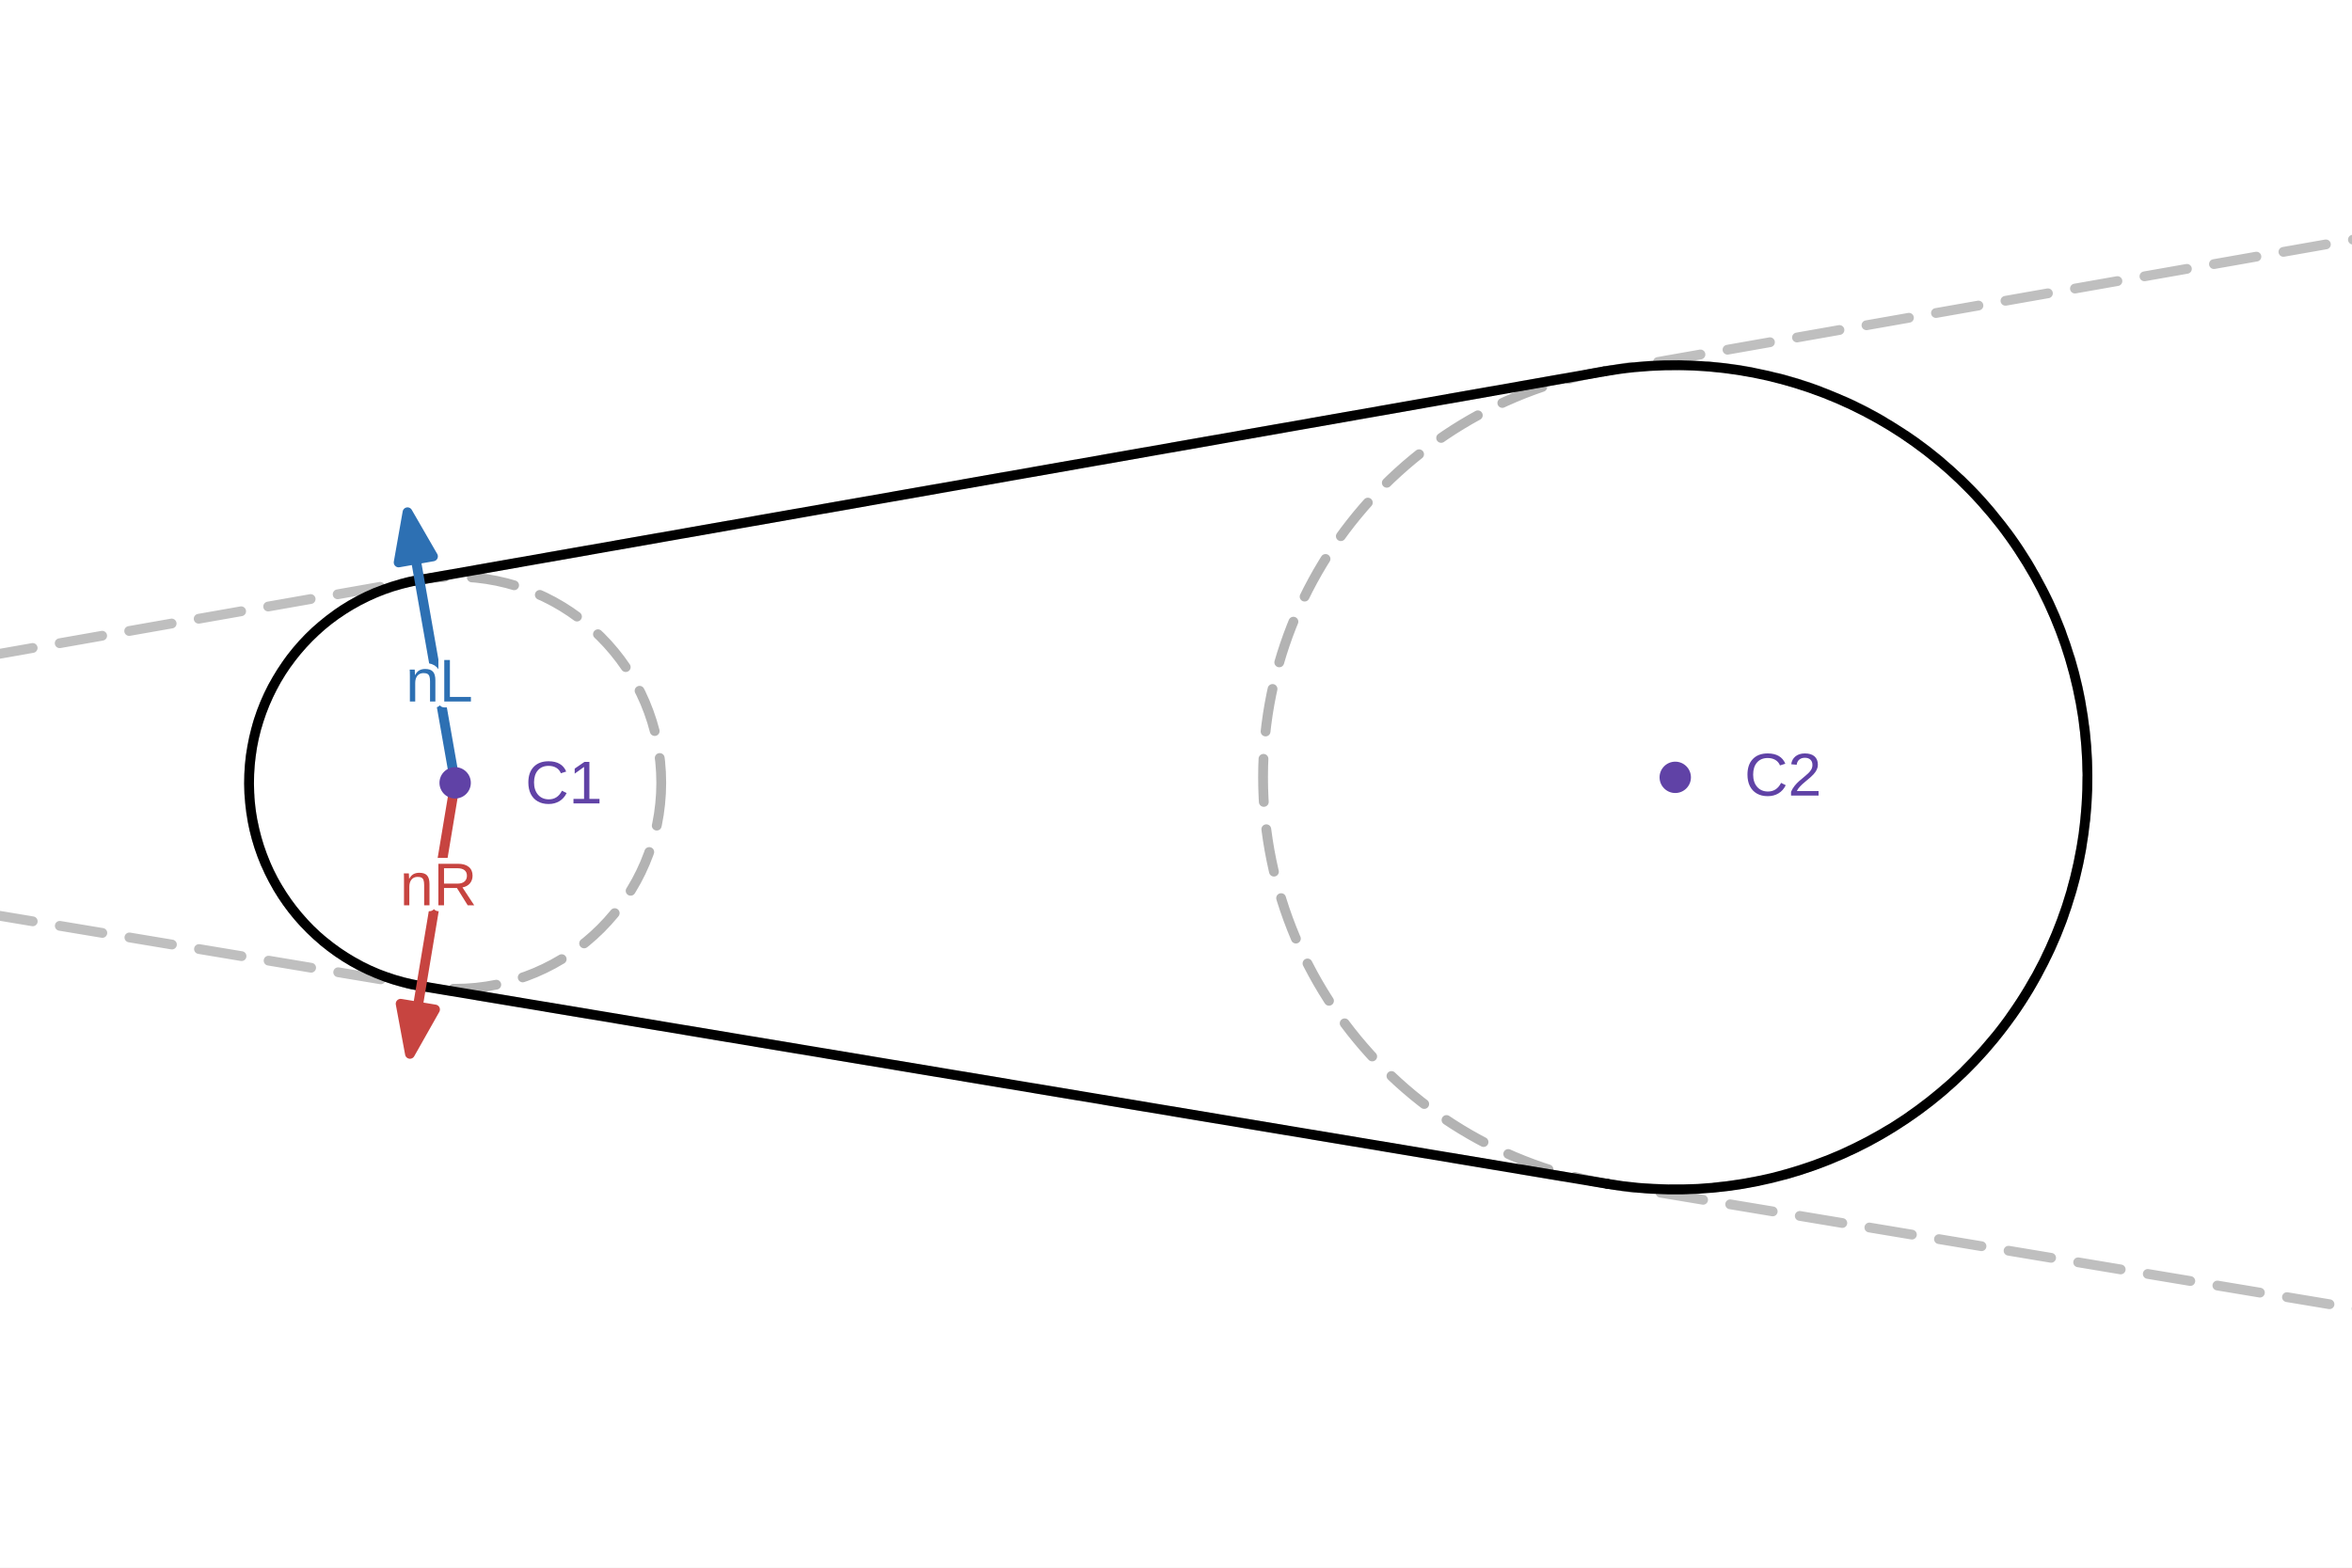
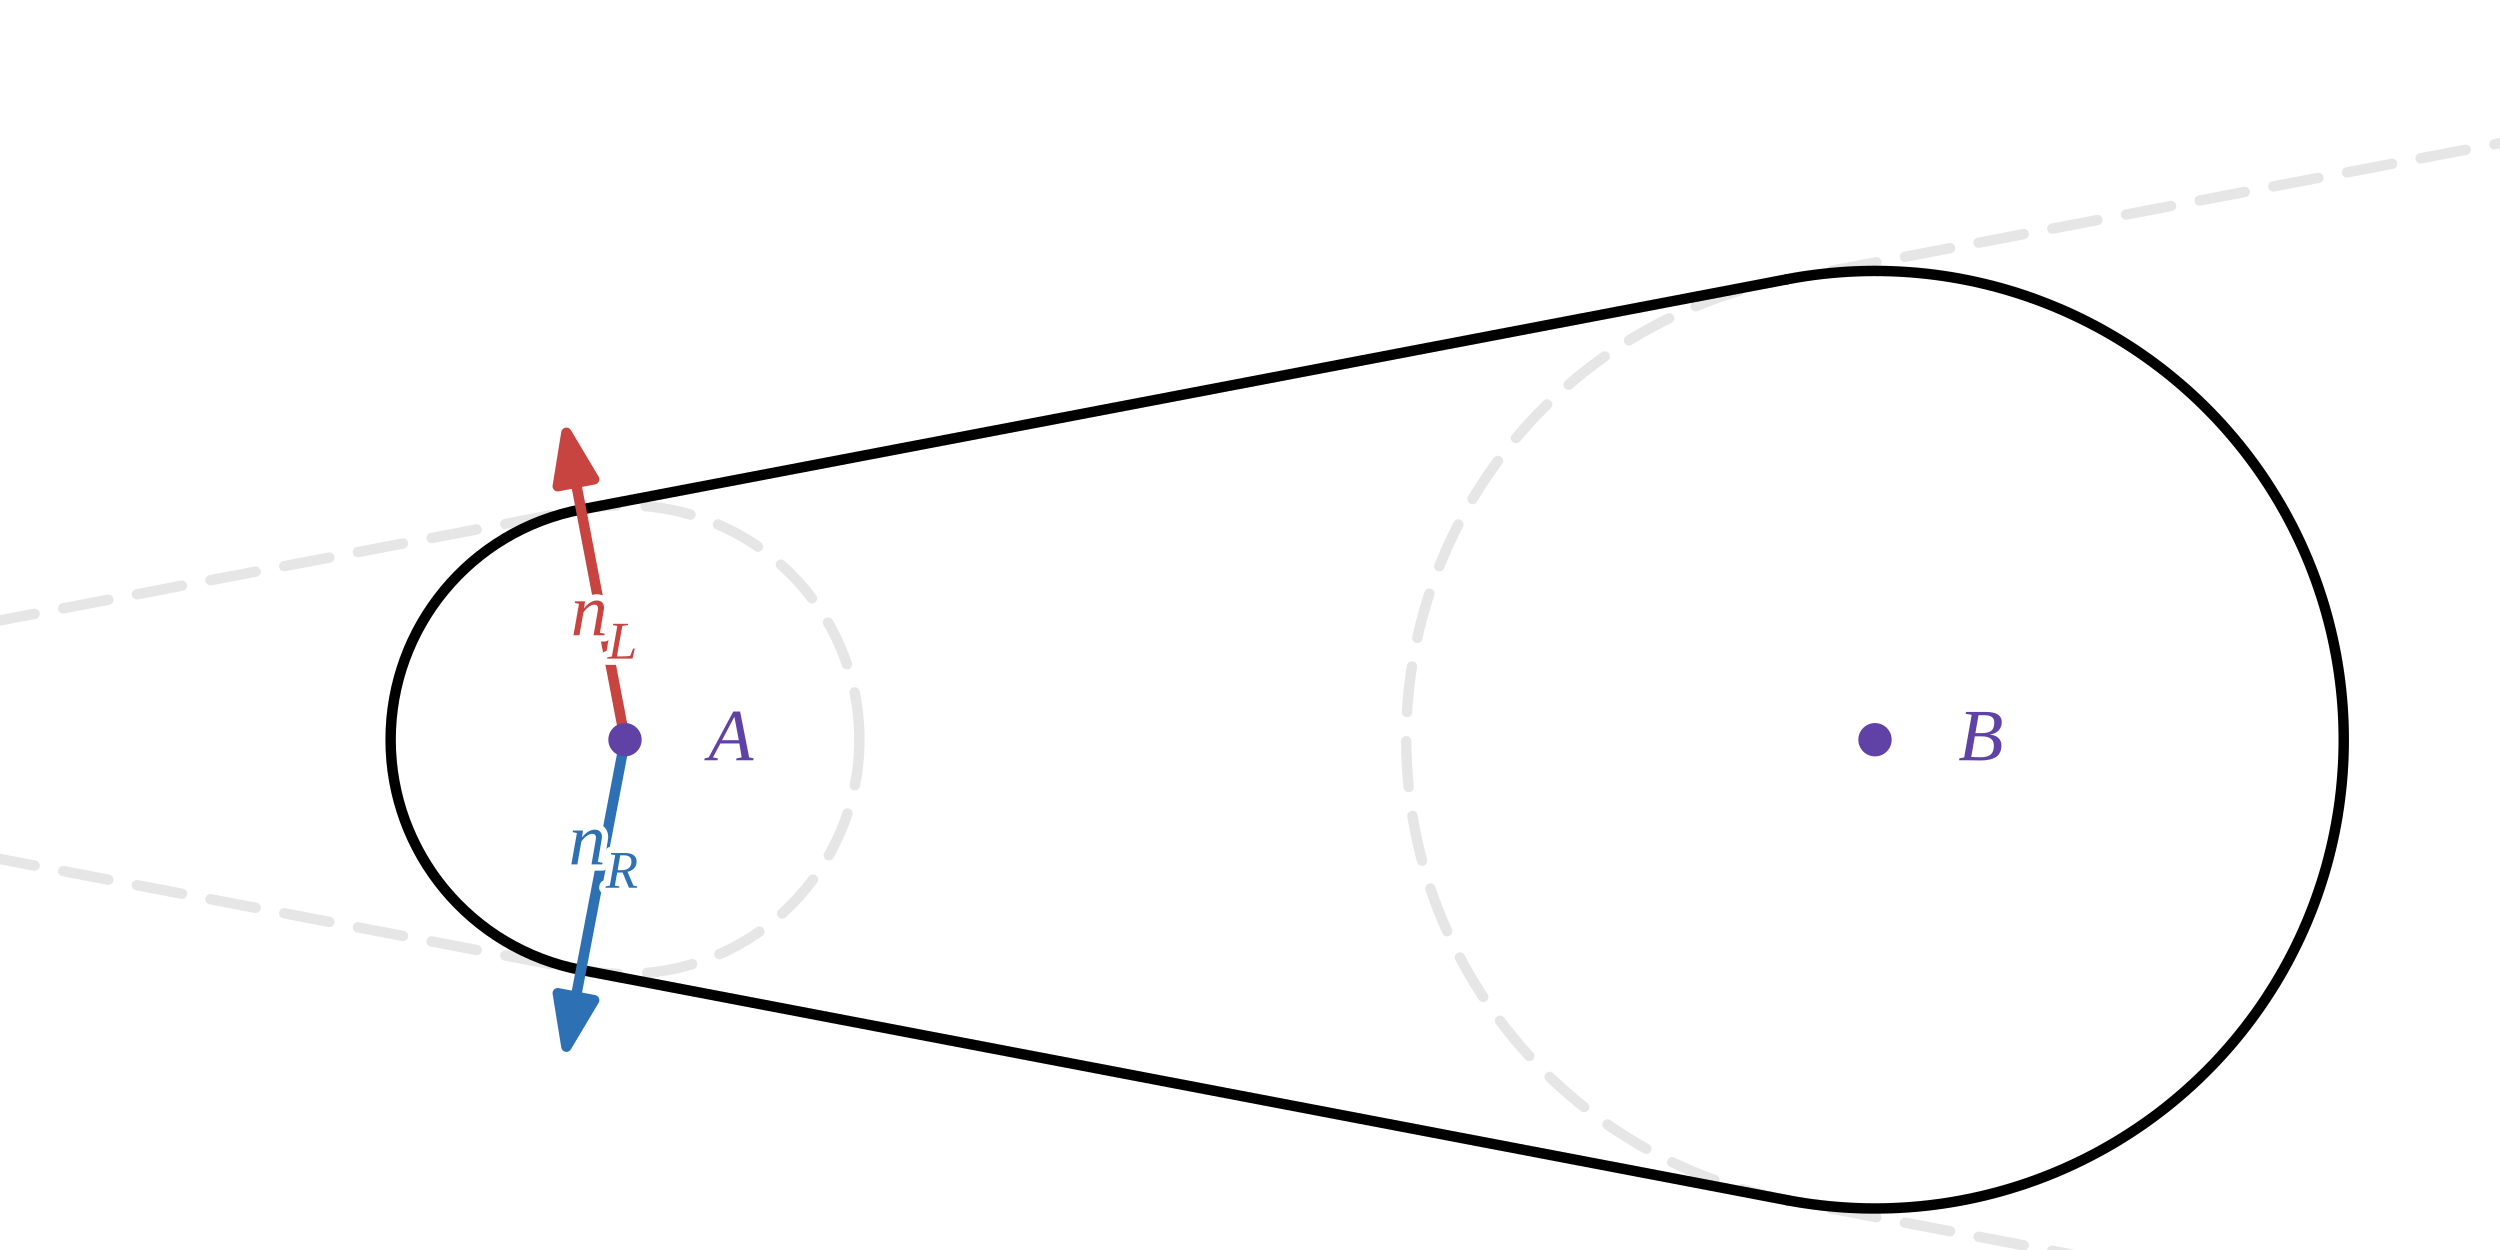
- <svg xmlns="http://www.w3.org/2000/svg" version="1.1" width="1200" height="800">
+ <svg xmlns="http://www.w3.org/2000/svg" version="1.1" width="600" height="300">
  <defs />
-   <g transform="scale(2,2)">
-     <g id="background-5f60792d">
-       <rect fill="white" stroke="none" x="0" y="0" width="600" height="400" class="dcg-svg-background" />
+   <g transform="scale(1,1)">
+     <g id="background-dc12bfed">
+       <rect fill="white" stroke="none" x="0" y="0" width="600" height="300" class="dcg-svg-background" />
    </g>
-     <g id="graphpaper-5f60792d">
-       <g id="axis-5f60792d">
+     <g id="graphpaper-dc12bfed">
+       <g id="axis-dc12bfed">
        <g>
          <g>
            <path fill="none" stroke="rgb(0,0,0)" class="dcg-svg-tickmark" paint-order="fill stroke markers" d="" stroke-opacity="0.9" stroke-miterlimit="2" stroke-width="1.5" stroke-dasharray="" />
          </g>
        </g>
      </g>
    </g>
-     <g id="expressions-5f60792d">
-       <g id="sketch-5f60792d">
-         <path fill="#000000" stroke="none" paint-order="stroke fill markers" d="" fill-opacity="0.4" />
+     <g id="expressions-dc12bfed">
+       <g id="sketch-dc12bfed" />
+       <g id="sketch-dc12bfed" />
+       <g id="sketch-dc12bfed">
+         <path fill="black" stroke="none" paint-order="stroke fill markers" d="" fill-opacity="0.4" />
        <g>
-           <path fill="none" stroke="#000000" class="dcg-svg-curve" paint-order="fill stroke markers" d=" M 168.686 199.745 A 52.576 52.576 0 1 1 168.686 199.692" stroke-linecap="round" stroke-linejoin="round" stroke-miterlimit="10" stroke-width="2.5" stroke-opacity="0.3" stroke-dasharray="11,7" />
+           <path fill="none" stroke="black" class="dcg-svg-curve" paint-order="fill stroke markers" d=" M 206.25 177.534 A 56.25 56.25 0 1 1 206.25 177.477" stroke-linecap="round" stroke-linejoin="round" stroke-miterlimit="10" stroke-width="2.5" stroke-opacity="0.1" stroke-dasharray="11,7" />
        </g>
      </g>
-       <g id="sketch-5f60792d">
-         <path fill="#000000" stroke="none" paint-order="stroke fill markers" d="" fill-opacity="0.4" />
+       <g id="sketch-dc12bfed">
+         <path fill="black" stroke="none" paint-order="stroke fill markers" d="" fill-opacity="0.4" />
        <g>
-           <path fill="none" stroke="#000000" class="dcg-svg-curve" paint-order="fill stroke markers" d=" M 532.512 198.343 A 105.152 105.152 0 1 1 532.512 198.238" stroke-linecap="round" stroke-linejoin="round" stroke-miterlimit="10" stroke-width="2.5" stroke-opacity="0.3" stroke-dasharray="11,7" />
+           <path fill="none" stroke="black" class="dcg-svg-curve" paint-order="fill stroke markers" d=" M 562.5 177.534 A 112.5 112.5 0 1 1 562.5 177.421" stroke-linecap="round" stroke-linejoin="round" stroke-miterlimit="10" stroke-width="2.5" stroke-opacity="0.1" stroke-dasharray="11,7" />
        </g>
      </g>
-       <g id="sketch-5f60792d">
-         <path fill="#000000" stroke="none" paint-order="stroke fill markers" d="" fill-opacity="0.4" />
+       <g id="sketch-dc12bfed">
+         <path fill="black" stroke="none" paint-order="stroke fill markers" d="" fill-opacity="0.4" />
        <g>
-           <path fill="none" stroke="#000000" class="dcg-svg-curve" paint-order="fill stroke markers" d=" M -2.5 167.238 L 8.333 165.331 M 15.227 164.118 L 26.061 162.211 M 32.955 160.998 L 43.788 159.091 M 50.682 157.877 L 61.516 155.97 M 68.41 154.757 L 79.243 152.85 M 86.137 151.636 L 96.971 149.729 M 103.865 148.516 L 114.698 146.609 M 121.592 145.396 L 132.426 143.489 M 139.32 142.275 L 150.153 140.368 M 157.047 139.155 L 167.881 137.248 M 174.775 136.034 L 185.608 134.128 M 192.502 132.914 L 203.336 131.007 M 210.23 129.794 L 221.063 127.887 M 227.957 126.673 L 238.791 124.766 M 245.685 123.553 L 256.518 121.646 M 263.412 120.432 L 274.245 118.526 M 281.139 117.312 L 291.973 115.405 M 298.867 114.192 L 309.7 112.285 M 316.594 111.071 L 327.428 109.164 M 334.322 107.951 L 345.155 106.044 M 352.049 104.83 L 362.883 102.924 M 369.777 101.71 L 380.61 99.803 M 387.504 98.59 L 398.338 96.683 M 405.232 95.469 L 416.065 93.562 M 422.959 92.349 L 433.793 90.442 M 440.687 89.229 L 451.52 87.322 M 458.414 86.108 L 469.248 84.201 M 476.142 82.988 L 486.975 81.081 M 493.869 79.867 L 504.703 77.96 M 511.597 76.747 L 522.43 74.84 M 529.324 73.627 L 540.158 71.72 M 547.052 70.506 L 557.885 68.599 M 564.779 67.386 L 575.612 65.479 M 582.506 64.265 L 593.34 62.358 M 600.234 61.145 L 602.5 60.746" stroke-linecap="round" stroke-linejoin="round" stroke-miterlimit="10" stroke-width="2.5" stroke-opacity="0.25" stroke-dasharray="" />
+           <path fill="none" stroke="black" class="dcg-svg-curve" paint-order="fill stroke markers" d=" M -2.5 149.378 L 8.305 147.315 M 15.181 146.003 L 25.986 143.94 M 32.862 142.628 L 43.666 140.565 M 50.542 139.253 L 61.347 137.19 M 68.223 135.878 L 79.028 133.815 M 85.904 132.503 L 96.709 130.44 M 103.585 129.128 L 114.389 127.065 M 121.265 125.753 L 132.07 123.69 M 138.946 122.378 L 149.751 120.315 M 156.627 119.003 L 167.432 116.94 M 174.308 115.628 L 185.113 113.565 M 191.988 112.253 L 202.793 110.19 M 209.669 108.878 L 220.474 106.815 M 227.35 105.503 L 238.155 103.44 M 245.031 102.128 L 255.836 100.065 M 262.711 98.753 L 273.516 96.69 M 280.392 95.378 L 291.197 93.315 M 298.073 92.003 L 308.878 89.94 M 315.754 88.628 L 326.559 86.565 M 333.434 85.253 L 344.239 83.19 M 351.115 81.878 L 361.92 79.815 M 368.796 78.503 L 379.601 76.44 M 386.477 75.128 L 397.282 73.065 M 404.158 71.753 L 414.962 69.69 M 421.838 68.378 L 432.643 66.315 M 439.519 65.003 L 450.324 62.94 M 457.2 61.628 L 468.005 59.565 M 474.881 58.253 L 485.686 56.19 M 492.561 54.878 L 503.366 52.815 M 510.242 51.503 L 521.047 49.44 M 527.923 48.128 L 538.728 46.065 M 545.604 44.753 L 556.409 42.69 M 563.284 41.378 L 574.089 39.315 M 580.965 38.003 L 591.77 35.94 M 598.646 34.628 L 602.5 33.892" stroke-linecap="round" stroke-linejoin="round" stroke-miterlimit="10" stroke-width="2.5" stroke-opacity="0.1" stroke-dasharray="" />
        </g>
      </g>
-       <g id="sketch-5f60792d">
-         <path fill="#000000" stroke="none" paint-order="stroke fill markers" d="" fill-opacity="0.4" />
+       <g id="sketch-dc12bfed">
+         <path fill="black" stroke="none" paint-order="stroke fill markers" d="" fill-opacity="0.4" />
        <g>
-           <path fill="none" stroke="#000000" class="dcg-svg-curve" paint-order="fill stroke markers" d=" M -2.5 233.269 L 8.35 235.078 M 15.255 236.23 L 26.105 238.039 M 33.01 239.19 L 43.86 240.999 M 50.765 242.151 L 61.615 243.96 M 68.519 245.111 L 79.37 246.921 M 86.274 248.072 L 97.124 249.881 M 104.029 251.032 L 114.879 252.842 M 121.784 253.993 L 132.634 255.802 M 139.539 256.954 L 150.389 258.763 M 157.294 259.914 L 168.144 261.723 M 175.049 262.875 L 185.899 264.684 M 192.803 265.835 L 203.654 267.644 M 210.558 268.796 L 221.409 270.605 M 228.313 271.756 L 239.163 273.566 M 246.068 274.717 L 256.918 276.526 M 263.823 277.678 L 274.673 279.487 M 281.578 280.638 L 292.428 282.447 M 299.333 283.599 L 310.183 285.408 M 317.087 286.559 L 327.938 288.368 M 334.842 289.52 L 345.693 291.329 M 352.597 292.48 L 363.447 294.29 M 370.352 295.441 L 381.202 297.25 M 388.107 298.401 L 398.957 300.211 M 405.862 301.362 L 416.712 303.171 M 423.617 304.323 L 434.467 306.132 M 441.372 307.283 L 452.222 309.092 M 459.126 310.244 L 469.977 312.053 M 476.881 313.204 L 487.731 315.014 M 494.636 316.165 L 505.486 317.974 M 512.391 319.125 L 523.241 320.935 M 530.146 322.086 L 540.996 323.895 M 547.901 325.047 L 558.751 326.856 M 565.656 328.007 L 576.506 329.816 M 583.41 330.968 L 594.261 332.777 M 601.165 333.928 L 602.5 334.151" stroke-linecap="round" stroke-linejoin="round" stroke-miterlimit="10" stroke-width="2.5" stroke-opacity="0.25" stroke-dasharray="" />
+           <path fill="none" stroke="black" class="dcg-svg-curve" paint-order="fill stroke markers" d=" M -2.5 205.689 L 8.305 207.752 M 15.181 209.064 L 25.986 211.127 M 32.862 212.439 L 43.666 214.502 M 50.542 215.814 L 61.347 217.877 M 68.223 219.189 L 79.028 221.252 M 85.904 222.564 L 96.709 224.627 M 103.585 225.939 L 114.389 228.002 M 121.265 229.314 L 132.07 231.377 M 138.946 232.689 L 149.751 234.752 M 156.627 236.064 L 167.432 238.127 M 174.308 239.439 L 185.113 241.502 M 191.988 242.814 L 202.793 244.877 M 209.669 246.189 L 220.474 248.252 M 227.35 249.564 L 238.155 251.627 M 245.031 252.939 L 255.836 255.002 M 262.711 256.314 L 273.516 258.377 M 280.392 259.689 L 291.197 261.752 M 298.073 263.064 L 308.878 265.127 M 315.754 266.439 L 326.559 268.502 M 333.434 269.814 L 344.239 271.877 M 351.115 273.189 L 361.92 275.252 M 368.796 276.564 L 379.601 278.627 M 386.477 279.939 L 397.282 282.002 M 404.158 283.314 L 414.962 285.377 M 421.838 286.689 L 432.643 288.752 M 439.519 290.064 L 450.324 292.127 M 457.2 293.439 L 468.005 295.502 M 474.881 296.814 L 485.686 298.877 M 492.561 300.189 L 503.366 302.252" stroke-linecap="round" stroke-linejoin="round" stroke-miterlimit="10" stroke-width="2.5" stroke-opacity="0.1" stroke-dasharray="" />
        </g>
      </g>
-       <g id="sketch-5f60792d">
-         <path fill="#000000" stroke="none" paint-order="stroke fill markers" d="" fill-opacity="0.4" />
+       <g id="sketch-dc12bfed">
+         <path fill="black" stroke="none" paint-order="stroke fill markers" d="" fill-opacity="0.4" />
        <g>
-           <path fill="none" stroke="#000000" class="dcg-svg-curve" paint-order="fill stroke markers" d=" M 106.995 147.965 L 409.131 94.783" stroke-linecap="round" stroke-linejoin="round" stroke-miterlimit="10" stroke-width="2.5" stroke-dasharray="" />
+           <path fill="none" stroke="black" class="dcg-svg-curve" paint-order="fill stroke markers" d=" M 139.453 122.281 L 428.906 67.029" stroke-linecap="round" stroke-linejoin="round" stroke-miterlimit="10" stroke-width="2.5" stroke-dasharray="" />
        </g>
      </g>
-       <g id="sketch-5f60792d">
-         <path fill="#000000" stroke="none" paint-order="stroke fill markers" d="" fill-opacity="0.4" />
+       <g id="sketch-dc12bfed">
+         <path fill="black" stroke="none" paint-order="stroke fill markers" d="" fill-opacity="0.4" />
        <g>
-           <path fill="none" stroke="#000000" class="dcg-svg-curve" paint-order="fill stroke markers" d=" M 107.462 251.605 L 410.065 302.063" stroke-linecap="round" stroke-linejoin="round" stroke-miterlimit="10" stroke-width="2.5" stroke-dasharray="" />
+           <path fill="none" stroke="black" class="dcg-svg-curve" paint-order="fill stroke markers" d=" M 139.453 232.786 L 428.906 288.038" stroke-linecap="round" stroke-linejoin="round" stroke-miterlimit="10" stroke-width="2.5" stroke-dasharray="" />
        </g>
      </g>
-       <g id="sketch-5f60792d">
-         <path fill="#000000" stroke="none" paint-order="stroke fill markers" d="" fill-opacity="0.4" />
+       <g id="sketch-dc12bfed">
+         <path fill="black" stroke="none" paint-order="stroke fill markers" d="" fill-opacity="0.4" />
        <g>
-           <path fill="none" stroke="#000000" class="dcg-svg-curve" paint-order="fill stroke markers" d=" M 106.995 147.965 A 52.576 52.576 0 0 0 107.462 251.605" stroke-linecap="round" stroke-linejoin="round" stroke-miterlimit="10" stroke-width="2.5" stroke-dasharray="" />
+           <path fill="none" stroke="black" class="dcg-svg-curve" paint-order="fill stroke markers" d=" M 139.453 122.281 A 56.25 56.25 0 0 0 139.453 232.786" stroke-linecap="round" stroke-linejoin="round" stroke-miterlimit="10" stroke-width="2.5" stroke-dasharray="" />
        </g>
      </g>
-       <g id="sketch-5f60792d">
-         <path fill="#000000" stroke="none" paint-order="stroke fill markers" d="" fill-opacity="0.4" />
+       <g id="sketch-dc12bfed">
+         <path fill="black" stroke="none" paint-order="stroke fill markers" d="" fill-opacity="0.4" />
        <g>
-           <path fill="none" stroke="#000000" class="dcg-svg-curve" paint-order="fill stroke markers" d=" M 410.065 302.063 A 105.152 105.152 0 1 0 409.131 94.783" stroke-linecap="round" stroke-linejoin="round" stroke-miterlimit="10" stroke-width="2.5" stroke-dasharray="" />
+           <path fill="none" stroke="black" class="dcg-svg-curve" paint-order="fill stroke markers" d=" M 428.906 67.029 A 112.5 112.5 0 1 1 428.906 288.038" stroke-linecap="round" stroke-linejoin="round" stroke-miterlimit="10" stroke-width="2.5" stroke-dasharray="" />
        </g>
      </g>
-       <g id="sketch-5f60792d">
+       <g id="sketch-dc12bfed">
+         <path fill="#c74440" stroke="none" paint-order="stroke fill markers" d="" fill-opacity="0.4" />
+         <g>
+           <path fill="none" stroke="#c74440" class="dcg-svg-curve" paint-order="fill stroke markers" d=" M 150 177.534 L 135.938 103.864 M 135.938 103.864 L 142.595 115.029 L 133.861 116.697 L 135.938 103.864 L 139.845 114.146 L 136.092 114.863 L 135.938 103.864" stroke-linecap="round" stroke-linejoin="round" stroke-miterlimit="10" stroke-width="2.5" stroke-dasharray="" />
+         </g>
+       </g>
+       <g id="sketch-dc12bfed">
        <path fill="#2d70b3" stroke="none" paint-order="stroke fill markers" d="" fill-opacity="0.4" />
        <g>
-           <path fill="none" stroke="#2d70b3" class="dcg-svg-curve" paint-order="fill stroke markers" d=" M 116.11 199.745 L 103.957 130.705 M 103.957 130.705 L 110.454 141.965 L 101.696 143.507 L 103.957 130.705 L 107.717 141.043 L 103.954 141.705 L 103.957 130.705" stroke-linecap="round" stroke-linejoin="round" stroke-miterlimit="10" stroke-width="2.5" stroke-dasharray="" />
+           <path fill="none" stroke="#2d70b3" class="dcg-svg-curve" paint-order="fill stroke markers" d=" M 150 177.534 L 135.938 251.203 M 135.938 251.203 L 133.861 238.37 L 142.595 240.038 L 135.938 251.203 L 136.092 240.204 L 139.845 240.921 L 135.938 251.203" stroke-linecap="round" stroke-linejoin="round" stroke-miterlimit="10" stroke-width="2.5" stroke-dasharray="" />
        </g>
      </g>
-       <g id="sketch-5f60792d">
-         <path fill="#c74440" stroke="none" paint-order="stroke fill markers" d="" fill-opacity="0.4" />
-         <g>
-           <path fill="none" stroke="#c74440" class="dcg-svg-curve" paint-order="fill stroke markers" d=" M 116.11 199.745 L 104.58 268.892 M 104.58 268.892 L 102.203 256.111 L 110.975 257.573 L 104.58 268.892 L 104.477 257.892 L 108.246 258.52 L 104.58 268.892" stroke-linecap="round" stroke-linejoin="round" stroke-miterlimit="10" stroke-width="2.5" stroke-dasharray="" />
+       <g id="sketch-dc12bfed" />
+       <g id="sketch-dc12bfed" />
+     </g>
+     <g id="labels-dc12bfed">
+       <g transform="rotate(0,0,0) translate(168,167)">
+         <g class="dcg-svg-label">
+           <text fill="none" stroke="#ffffff" font-family="&quot;Times New Roman&quot;, Symbola, serif" font-size="17.71px" font-style="italic" font-weight="400" text-decoration="normal" x="2" y="15.462" text-anchor="start" stroke-linecap="round" stroke-linejoin="round" stroke-miterlimit="2" stroke-width="3" stroke-dasharray="">A</text>
+           <text fill="rgb(96, 66, 166)" stroke="none" font-family="&quot;Times New Roman&quot;, Symbola, serif" font-size="17.71px" font-style="italic" font-weight="400" text-decoration="normal" x="2" y="15.462" text-anchor="start">A</text>
        </g>
      </g>
-       <g id="sketch-5f60792d" />
-       <g id="sketch-5f60792d" />
-       <g id="sketch-5f60792d" />
-       <g id="sketch-5f60792d" />
-     </g>
-     <g id="labels-5f60792d">
-       <g transform="rotate(0,0,0) translate(103.5,165)">
+       <g transform="rotate(0,0,0) translate(468,167)">
        <g class="dcg-svg-label">
-           <text fill="none" stroke="#FFF" font-family="arial, sans-serif" font-size="15.4px" font-style="normal" font-weight="400" text-decoration="normal" x="0" y="13.989" text-anchor="start" stroke-linecap="round" stroke-linejoin="round" stroke-miterlimit="2" stroke-width="3" stroke-dasharray="">nL</text>
-           <text fill="rgb(45, 112, 179)" stroke="none" font-family="arial, sans-serif" font-size="15.4px" font-style="normal" font-weight="400" text-decoration="normal" x="0" y="13.989" text-anchor="start">nL</text>
+           <text fill="none" stroke="#ffffff" font-family="&quot;Times New Roman&quot;, Symbola, serif" font-size="17.71px" font-style="italic" font-weight="400" text-decoration="normal" x="2" y="15.462" text-anchor="start" stroke-linecap="round" stroke-linejoin="round" stroke-miterlimit="2" stroke-width="3" stroke-dasharray="">B</text>
+           <text fill="rgb(96, 66, 166)" stroke="none" font-family="&quot;Times New Roman&quot;, Symbola, serif" font-size="17.71px" font-style="italic" font-weight="400" text-decoration="normal" x="2" y="15.462" text-anchor="start">B</text>
        </g>
      </g>
-       <g transform="rotate(0,0,0) translate(102,217)">
+       <g transform="rotate(0,0,0) translate(135,137)">
        <g class="dcg-svg-label">
-           <text fill="none" stroke="#FFF" font-family="arial, sans-serif" font-size="15.4px" font-style="normal" font-weight="400" text-decoration="normal" x="0" y="13.989" text-anchor="start" stroke-linecap="round" stroke-linejoin="round" stroke-miterlimit="2" stroke-width="3" stroke-dasharray="">nR</text>
-           <text fill="rgb(199, 68, 64)" stroke="none" font-family="arial, sans-serif" font-size="15.4px" font-style="normal" font-weight="400" text-decoration="normal" x="0" y="13.989" text-anchor="start">nR</text>
+           <text fill="none" stroke="#ffffff" font-family="&quot;Times New Roman&quot;, Symbola, serif" font-size="17.71px" font-style="italic" font-weight="400" text-decoration="normal" x="2" y="15.462" text-anchor="start" stroke-linecap="round" stroke-linejoin="round" stroke-miterlimit="2" stroke-width="3" stroke-dasharray="">n</text>
+           <text fill="none" stroke="#ffffff" font-family="&quot;Times New Roman&quot;, Symbola, serif" font-size="12.751px" font-style="italic" font-weight="400" text-decoration="normal" x="10.859" y="21.061" text-anchor="start" stroke-linecap="round" stroke-linejoin="round" stroke-miterlimit="2" stroke-width="3" stroke-dasharray="">L</text>
+           <text fill="rgb(199, 68, 64)" stroke="none" font-family="&quot;Times New Roman&quot;, Symbola, serif" font-size="17.71px" font-style="italic" font-weight="400" text-decoration="normal" x="2" y="15.462" text-anchor="start">n</text>
+           <text fill="rgb(199, 68, 64)" stroke="none" font-family="&quot;Times New Roman&quot;, Symbola, serif" font-size="12.751px" font-style="italic" font-weight="400" text-decoration="normal" x="10.859" y="21.061" text-anchor="start">L</text>
        </g>
      </g>
-       <g transform="rotate(0,0,0) translate(134,191)">
+       <g transform="rotate(0,0,0) translate(134.5,192)">
        <g class="dcg-svg-label">
-           <text fill="none" stroke="#FFF" font-family="arial, sans-serif" font-size="15.4px" font-style="normal" font-weight="400" text-decoration="normal" x="0" y="13.989" text-anchor="start" stroke-linecap="round" stroke-linejoin="round" stroke-miterlimit="2" stroke-width="3" stroke-dasharray="">C1</text>
-           <text fill="rgb(96, 66, 166)" stroke="none" font-family="arial, sans-serif" font-size="15.4px" font-style="normal" font-weight="400" text-decoration="normal" x="0" y="13.989" text-anchor="start">C1</text>
-         </g>
-       </g>
-       <g transform="rotate(0,0,0) translate(445,189)">
-         <g class="dcg-svg-label">
-           <text fill="none" stroke="#FFF" font-family="arial, sans-serif" font-size="15.4px" font-style="normal" font-weight="400" text-decoration="normal" x="0" y="13.989" text-anchor="start" stroke-linecap="round" stroke-linejoin="round" stroke-miterlimit="2" stroke-width="3" stroke-dasharray="">C2</text>
-           <text fill="rgb(96, 66, 166)" stroke="none" font-family="arial, sans-serif" font-size="15.4px" font-style="normal" font-weight="400" text-decoration="normal" x="0" y="13.989" text-anchor="start">C2</text>
+           <text fill="none" stroke="#ffffff" font-family="&quot;Times New Roman&quot;, Symbola, serif" font-size="17.71px" font-style="italic" font-weight="400" text-decoration="normal" x="2" y="15.462" text-anchor="start" stroke-linecap="round" stroke-linejoin="round" stroke-miterlimit="2" stroke-width="3" stroke-dasharray="">n</text>
+           <text fill="none" stroke="#ffffff" font-family="&quot;Times New Roman&quot;, Symbola, serif" font-size="12.751px" font-style="italic" font-weight="400" text-decoration="normal" x="10.859" y="21.061" text-anchor="start" stroke-linecap="round" stroke-linejoin="round" stroke-miterlimit="2" stroke-width="3" stroke-dasharray="">R</text>
+           <text fill="rgb(45, 112, 179)" stroke="none" font-family="&quot;Times New Roman&quot;, Symbola, serif" font-size="17.71px" font-style="italic" font-weight="400" text-decoration="normal" x="2" y="15.462" text-anchor="start">n</text>
+           <text fill="rgb(45, 112, 179)" stroke="none" font-family="&quot;Times New Roman&quot;, Symbola, serif" font-size="12.751px" font-style="italic" font-weight="400" text-decoration="normal" x="10.859" y="21.061" text-anchor="start">R</text>
        </g>
      </g>
    </g>
-     <path fill="#6042a6" stroke="none" class="dcg-svg-point" paint-order="stroke fill markers" d=" M 120.11 199.745 A 4 4 0 1 1 120.11 199.741 Z" />
-     <path fill="#6042a6" stroke="none" class="dcg-svg-point" paint-order="stroke fill markers" d=" M 431.36 198.343 A 4 4 0 1 1 431.36 198.339 Z" />
-     <g id="labels-5f60792d" />
+     <path fill="#6042a6" stroke="none" class="dcg-svg-point" paint-order="stroke fill markers" d=" M 154 177.534 A 4 4 0 1 1 154 177.53 Z" />
+     <path fill="#6042a6" stroke="none" class="dcg-svg-point" paint-order="stroke fill markers" d=" M 454 177.534 A 4 4 0 1 1 454 177.53 Z" />
+     <g id="labels-dc12bfed" />
  </g>
</svg>
